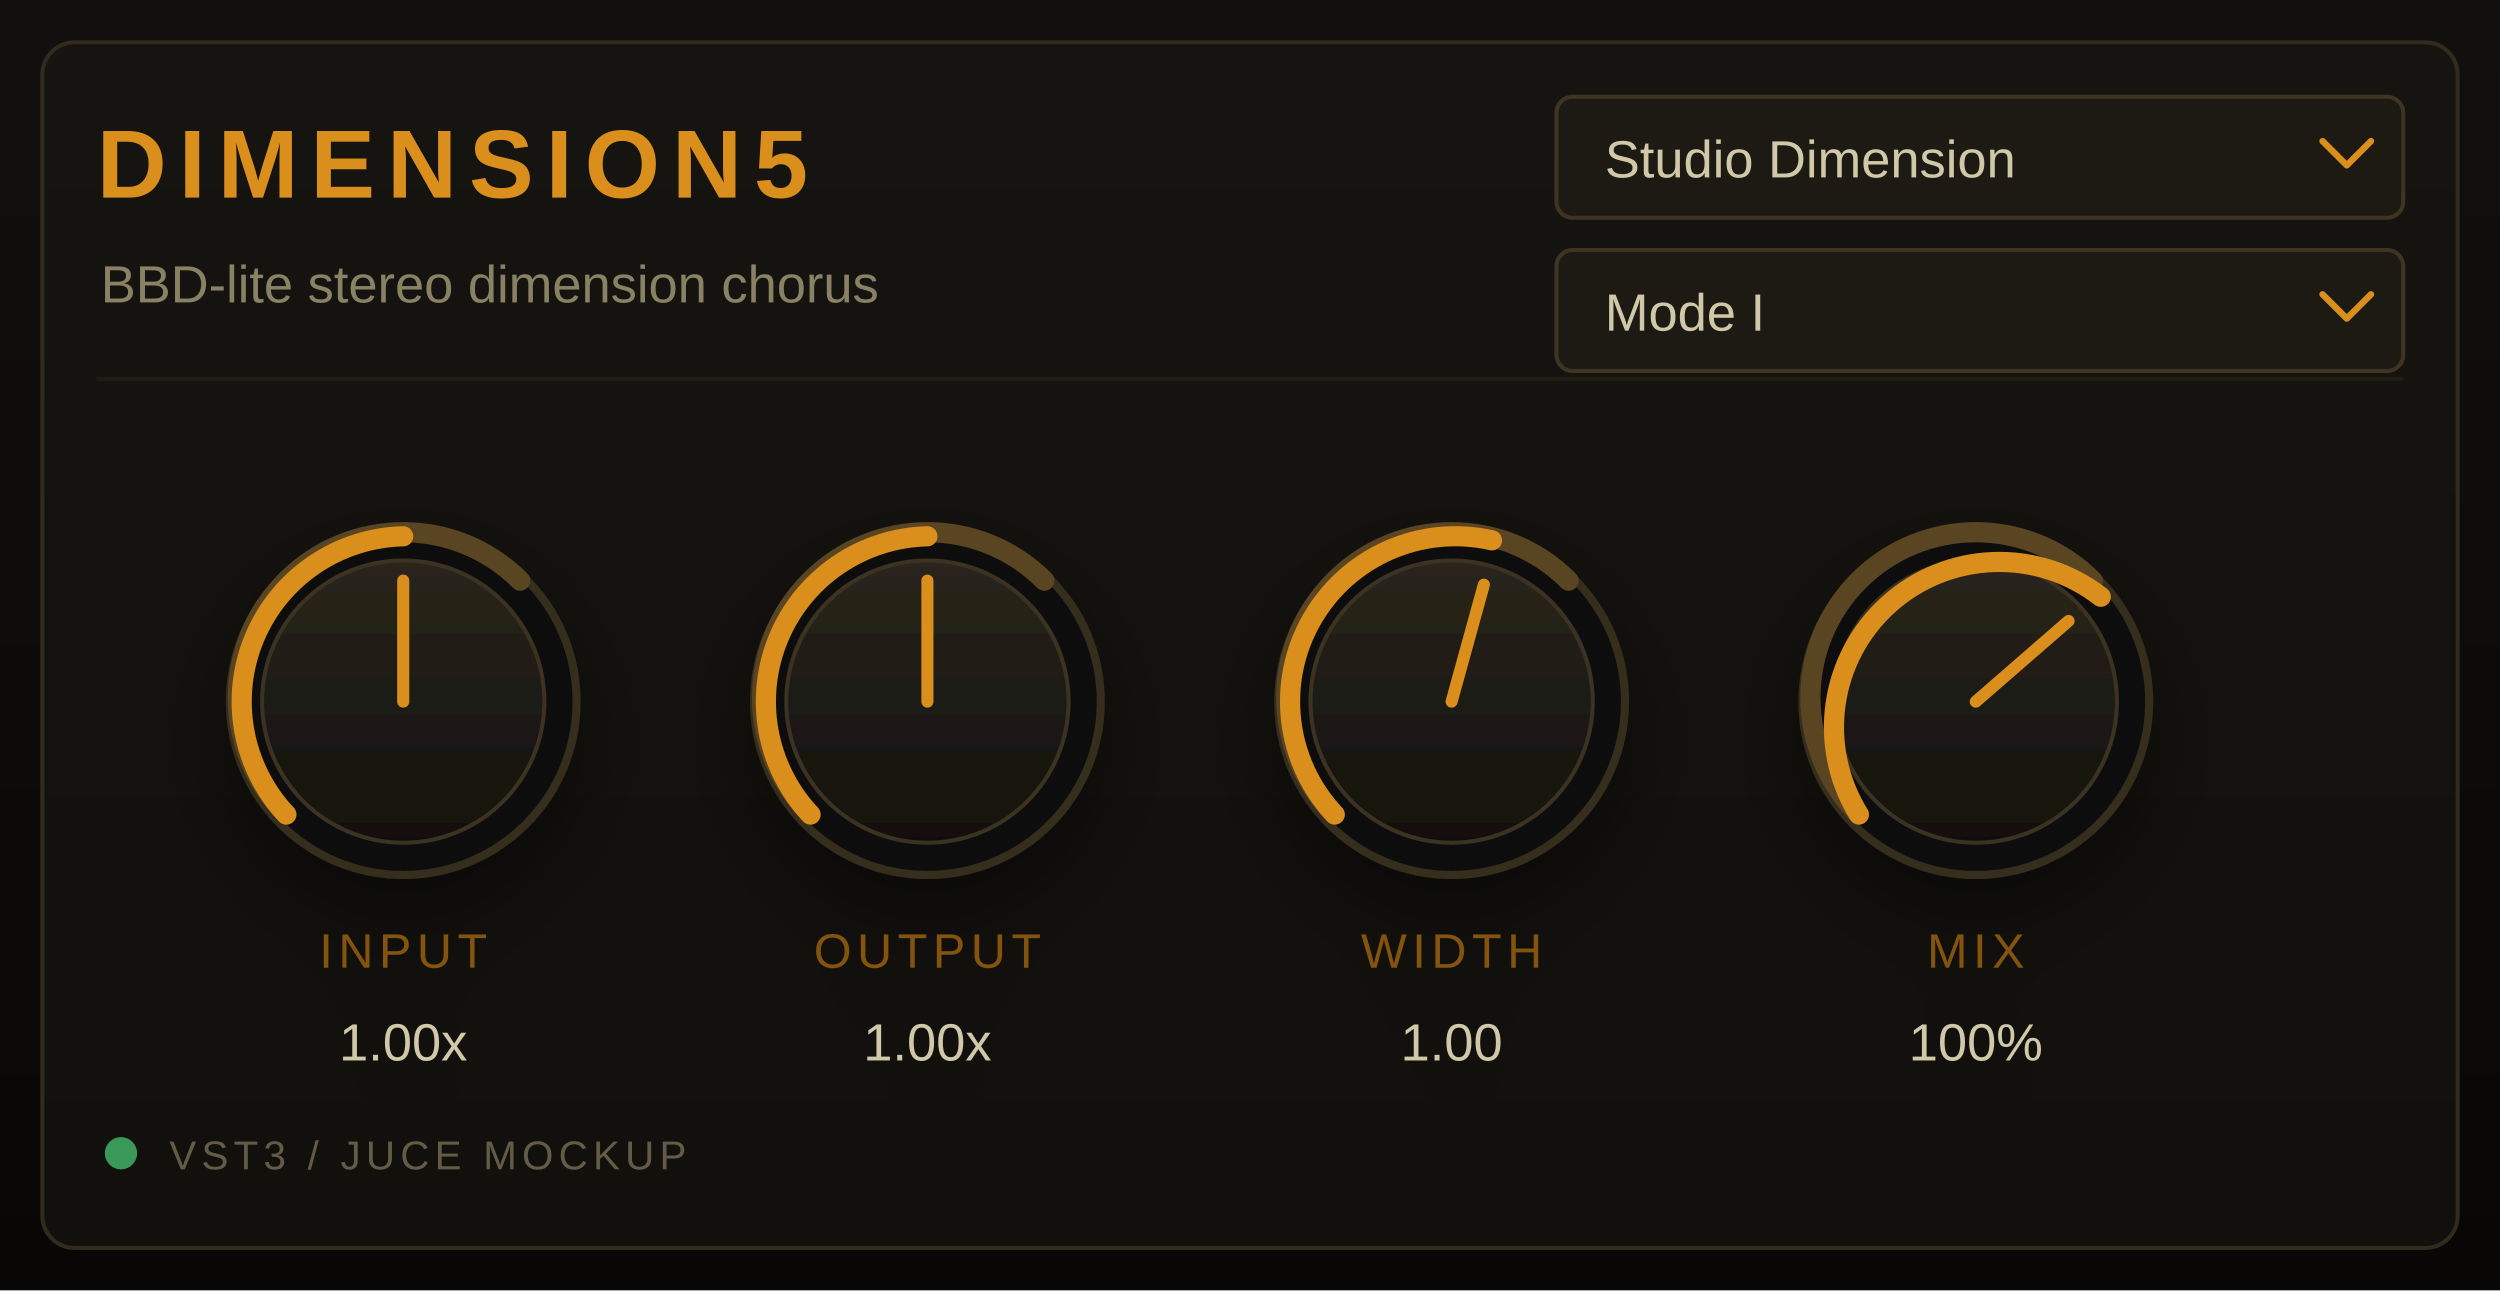
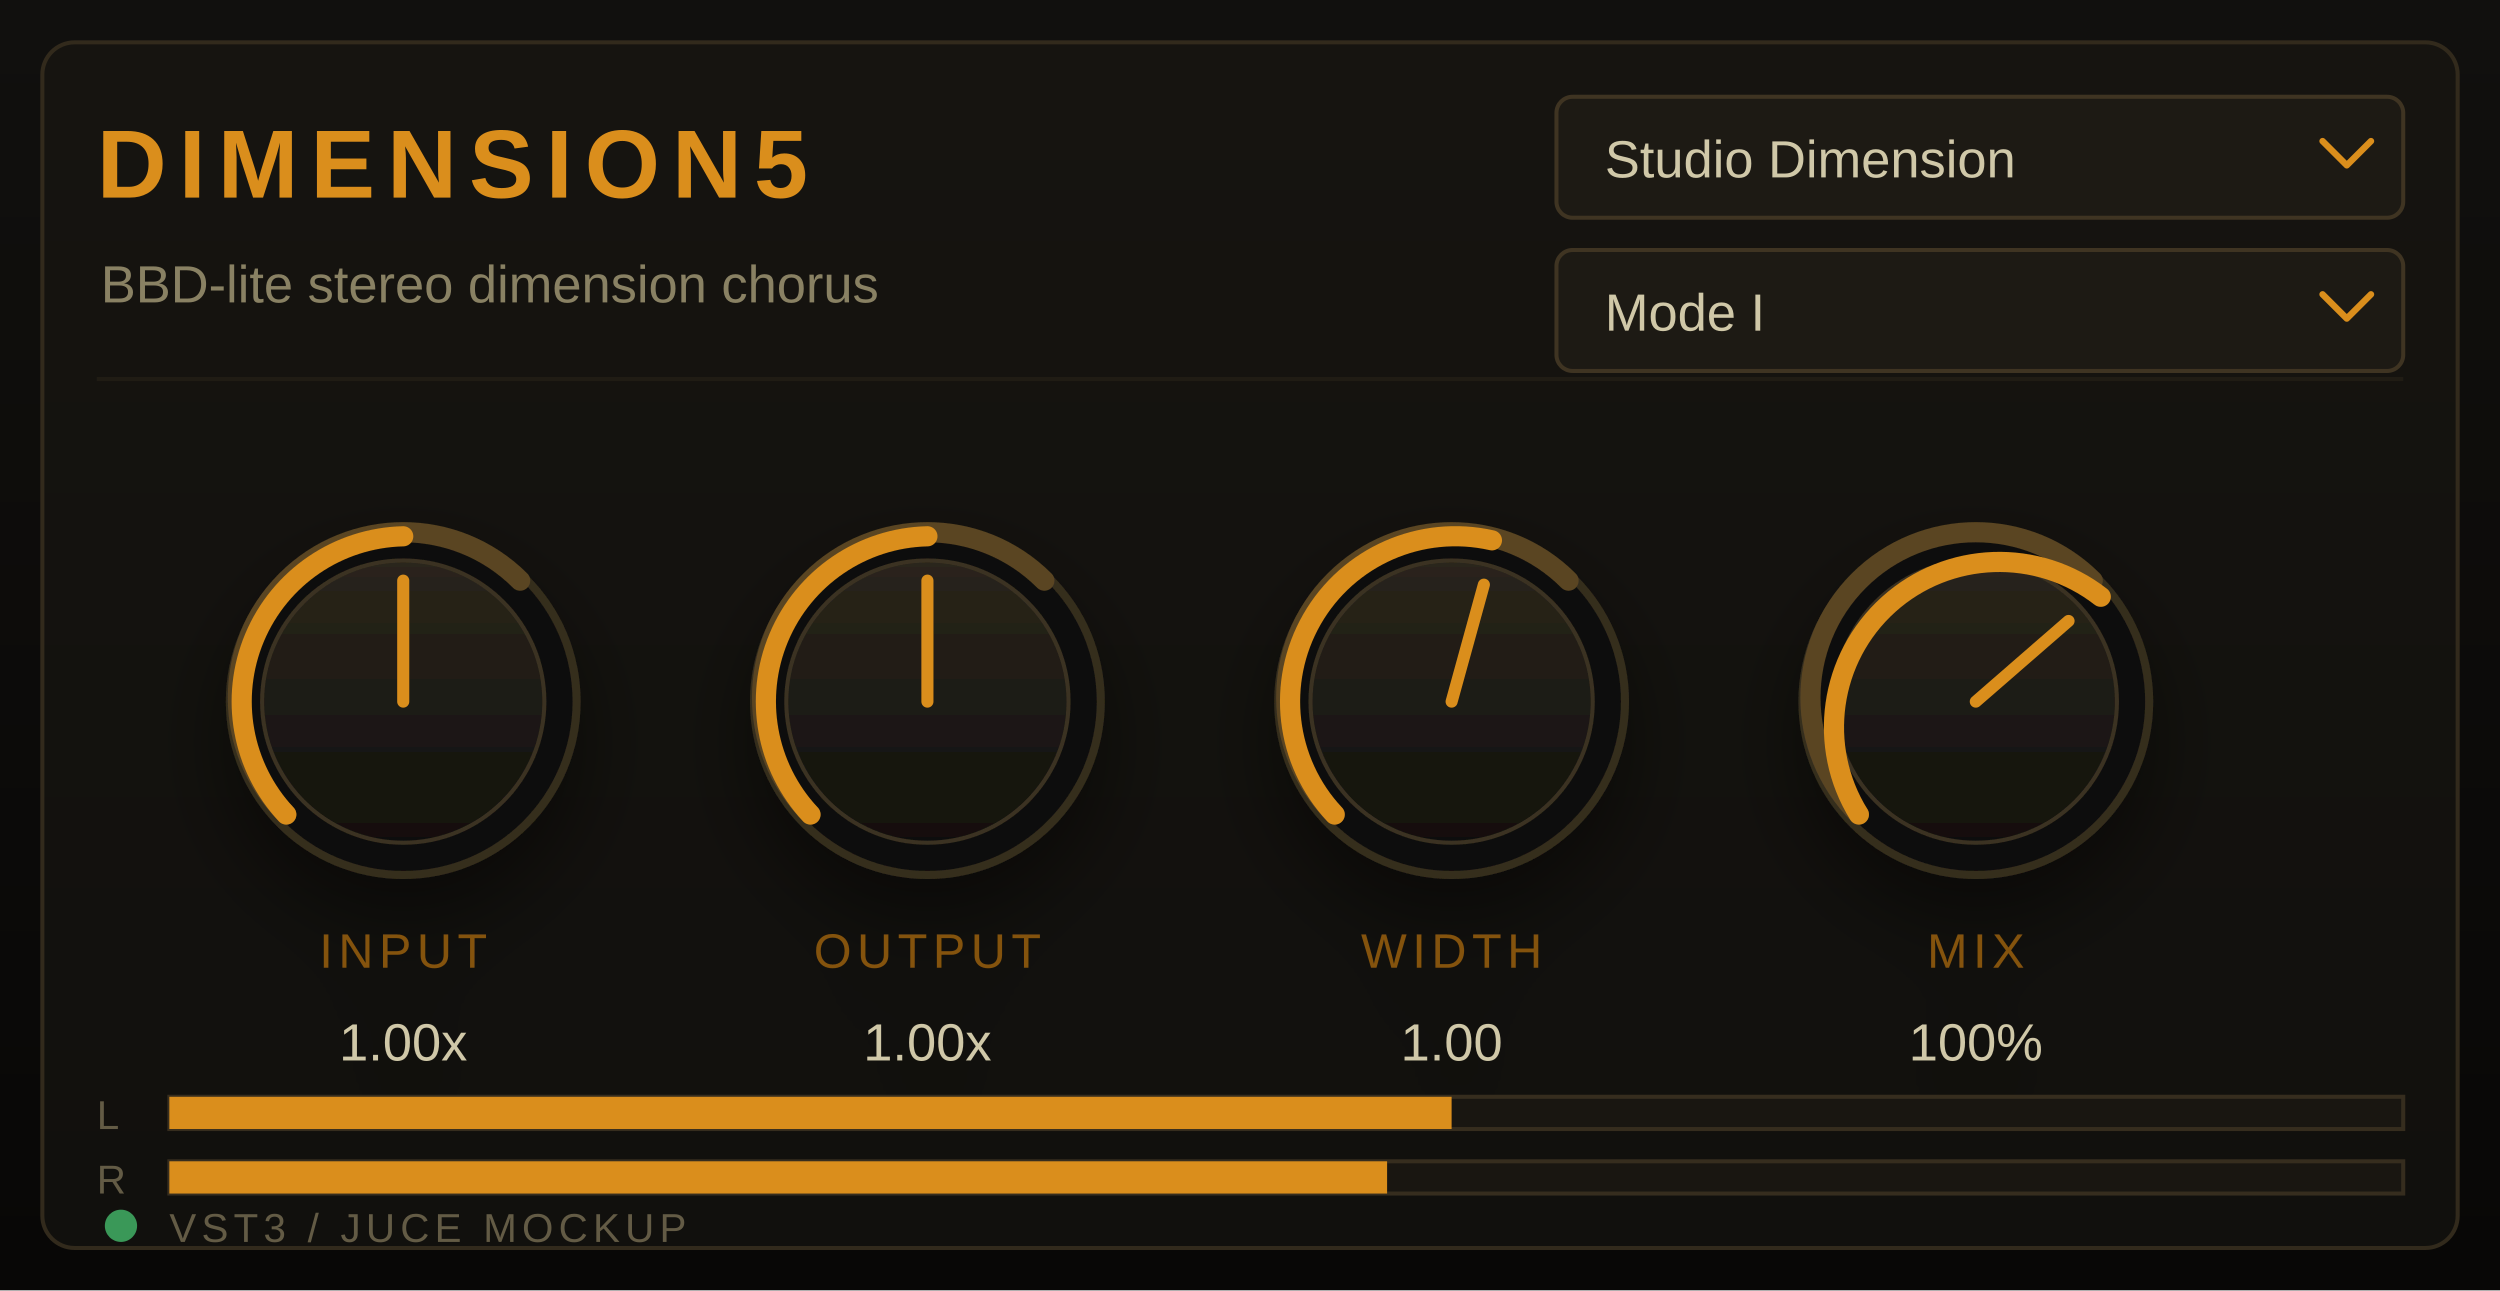
<svg xmlns="http://www.w3.org/2000/svg" width="620" height="320" viewBox="0 0 620 320" role="img" aria-labelledby="title desc">
  <defs>
    <linearGradient id="outerBg" x1="0" y1="0" x2="0" y2="1">
      <stop offset="0" stop-color="#11100e" />
      <stop offset="1" stop-color="#080706" />
    </linearGradient>
    <linearGradient id="panelBg" x1="0" y1="0" x2="0" y2="1">
      <stop offset="0" stop-color="#161410" />
      <stop offset="1" stop-color="#11100d" />
    </linearGradient>
    <linearGradient id="knobFace" x1="0" y1="0" x2="0" y2="1">
      <stop offset="0" stop-color="#2a251b" />
      <stop offset="1" stop-color="#11100d" />
    </linearGradient>
    <filter id="softShadow" x="-20%" y="-20%" width="140%" height="140%">
      <feDropShadow dx="0" dy="10" stdDeviation="10" flood-color="#000000" flood-opacity="0.45" />
    </filter>
  </defs>
  <rect width="620" height="320" fill="url(#outerBg)" />
  <rect x="10.5" y="10.5" width="599" height="299" rx="8" fill="url(#panelBg)" stroke="#322a1c" />
  <g transform="translate(24 24)">
    <text x="0" y="25" fill="#da8e1c" font-family="Rajdhani, Segoe UI, Arial, sans-serif" font-size="24" font-weight="700" letter-spacing="3">DIMENSION5</text>
    <text x="1" y="51" fill="#898163" font-family="Segoe UI, Arial, sans-serif" font-size="13">BBD-lite stereo dimension chorus</text>
    <g transform="translate(362 0)">
      <rect x="0" y="0" width="210" height="30" rx="4" fill="#1d1a14" stroke="#3f3422" />
      <text x="12" y="20" fill="#d0c8a8" font-family="Segoe UI, Arial, sans-serif" font-size="13">Studio Dimension</text>
      <path d="M190 11 l6 6 l6 -6" fill="none" stroke="#da8e1c" stroke-width="1.6" stroke-linecap="round" stroke-linejoin="round" />
      <rect x="0" y="38" width="210" height="30" rx="4" fill="#1d1a14" stroke="#3f3422" />
      <text x="12" y="58" fill="#d0c8a8" font-family="Segoe UI, Arial, sans-serif" font-size="13">Mode I</text>
      <path d="M190 49 l6 6 l6 -6" fill="none" stroke="#da8e1c" stroke-width="1.6" stroke-linecap="round" stroke-linejoin="round" />
    </g>
    <line x1="0" y1="70" x2="572" y2="70" stroke="#201c14" />
  </g>
  <g transform="translate(48 126)" filter="url(#softShadow)">
    <g transform="translate(0 0)">
      <circle cx="52" cy="48" r="43" fill="#100f0c" stroke="#352d1f" stroke-width="2" />
      <circle cx="52" cy="48" r="35" fill="url(#knobFace)" stroke="#3b3222" />
      <path d="M23 76 A41 41 0 0 1 81 18" fill="none" stroke="#5a4523" stroke-width="5" stroke-linecap="round" />
      <path d="M23 76 A41 41 0 0 1 52 7" fill="none" stroke="#da8e1c" stroke-width="5" stroke-linecap="round" />
      <line x1="52" y1="48" x2="52" y2="18" stroke="#da8e1c" stroke-width="3" stroke-linecap="round" />
      <text x="52" y="114" text-anchor="middle" fill="#84520c" font-family="Segoe UI, Arial, sans-serif" font-size="12" letter-spacing="1.4">INPUT</text>
      <text x="52" y="137" text-anchor="middle" fill="#d0c8a8" font-family="Segoe UI, Arial, sans-serif" font-size="13">1.00x</text>
    </g>
    <g transform="translate(130 0)">
      <circle cx="52" cy="48" r="43" fill="#100f0c" stroke="#352d1f" stroke-width="2" />
      <circle cx="52" cy="48" r="35" fill="url(#knobFace)" stroke="#3b3222" />
      <path d="M23 76 A41 41 0 0 1 81 18" fill="none" stroke="#5a4523" stroke-width="5" stroke-linecap="round" />
      <path d="M23 76 A41 41 0 0 1 52 7" fill="none" stroke="#da8e1c" stroke-width="5" stroke-linecap="round" />
      <line x1="52" y1="48" x2="52" y2="18" stroke="#da8e1c" stroke-width="3" stroke-linecap="round" />
      <text x="52" y="114" text-anchor="middle" fill="#84520c" font-family="Segoe UI, Arial, sans-serif" font-size="12" letter-spacing="1.4">OUTPUT</text>
      <text x="52" y="137" text-anchor="middle" fill="#d0c8a8" font-family="Segoe UI, Arial, sans-serif" font-size="13">1.00x</text>
    </g>
    <g transform="translate(260 0)">
      <circle cx="52" cy="48" r="43" fill="#100f0c" stroke="#352d1f" stroke-width="2" />
      <circle cx="52" cy="48" r="35" fill="url(#knobFace)" stroke="#3b3222" />
      <path d="M23 76 A41 41 0 0 1 81 18" fill="none" stroke="#5a4523" stroke-width="5" stroke-linecap="round" />
      <path d="M23 76 A41 41 0 0 1 62 8" fill="none" stroke="#da8e1c" stroke-width="5" stroke-linecap="round" />
      <line x1="52" y1="48" x2="60" y2="19" stroke="#da8e1c" stroke-width="3" stroke-linecap="round" />
      <text x="52" y="114" text-anchor="middle" fill="#84520c" font-family="Segoe UI, Arial, sans-serif" font-size="12" letter-spacing="1.4">WIDTH</text>
      <text x="52" y="137" text-anchor="middle" fill="#d0c8a8" font-family="Segoe UI, Arial, sans-serif" font-size="13">1.00</text>
    </g>
    <g transform="translate(390 0)">
      <circle cx="52" cy="48" r="43" fill="#100f0c" stroke="#352d1f" stroke-width="2" />
      <circle cx="52" cy="48" r="35" fill="url(#knobFace)" stroke="#3b3222" />
      <path d="M23 76 A41 41 0 0 1 81 18" fill="none" stroke="#5a4523" stroke-width="5" stroke-linecap="round" />
      <path d="M23 76 A41 41 0 0 1 83 22" fill="none" stroke="#da8e1c" stroke-width="5" stroke-linecap="round" />
      <line x1="52" y1="48" x2="75" y2="28" stroke="#da8e1c" stroke-width="3" stroke-linecap="round" />
      <text x="52" y="114" text-anchor="middle" fill="#84520c" font-family="Segoe UI, Arial, sans-serif" font-size="12" letter-spacing="1.4">MIX</text>
      <text x="52" y="137" text-anchor="middle" fill="#d0c8a8" font-family="Segoe UI, Arial, sans-serif" font-size="13">100%</text>
    </g>
  </g>
-   <g transform="translate(24 286)">
+   <g transform="translate(24 270)">
+     <text x="0" y="10" fill="#635b45" font-family="Segoe UI, Arial, sans-serif" font-size="10">L</text>
+     <rect x="18" y="2" width="554" height="8" fill="#191611" stroke="#362d1e" />
+     <rect x="18" y="2" width="318" height="8" fill="#da8e1c" />
+     <text x="0" y="26" fill="#635b45" font-family="Segoe UI, Arial, sans-serif" font-size="10">R</text>
+     <rect x="18" y="18" width="554" height="8" fill="#191611" stroke="#362d1e" />
+     <rect x="18" y="18" width="302" height="8" fill="#da8e1c" />
+   </g>
+   <g transform="translate(24 304)">
    <circle cx="6" cy="0" r="4" fill="#3a9858" />
    <text x="18" y="4" fill="#635b45" font-family="Segoe UI, Arial, sans-serif" font-size="10" letter-spacing="1.3">VST3 / JUCE MOCKUP</text>
  </g>
</svg>
